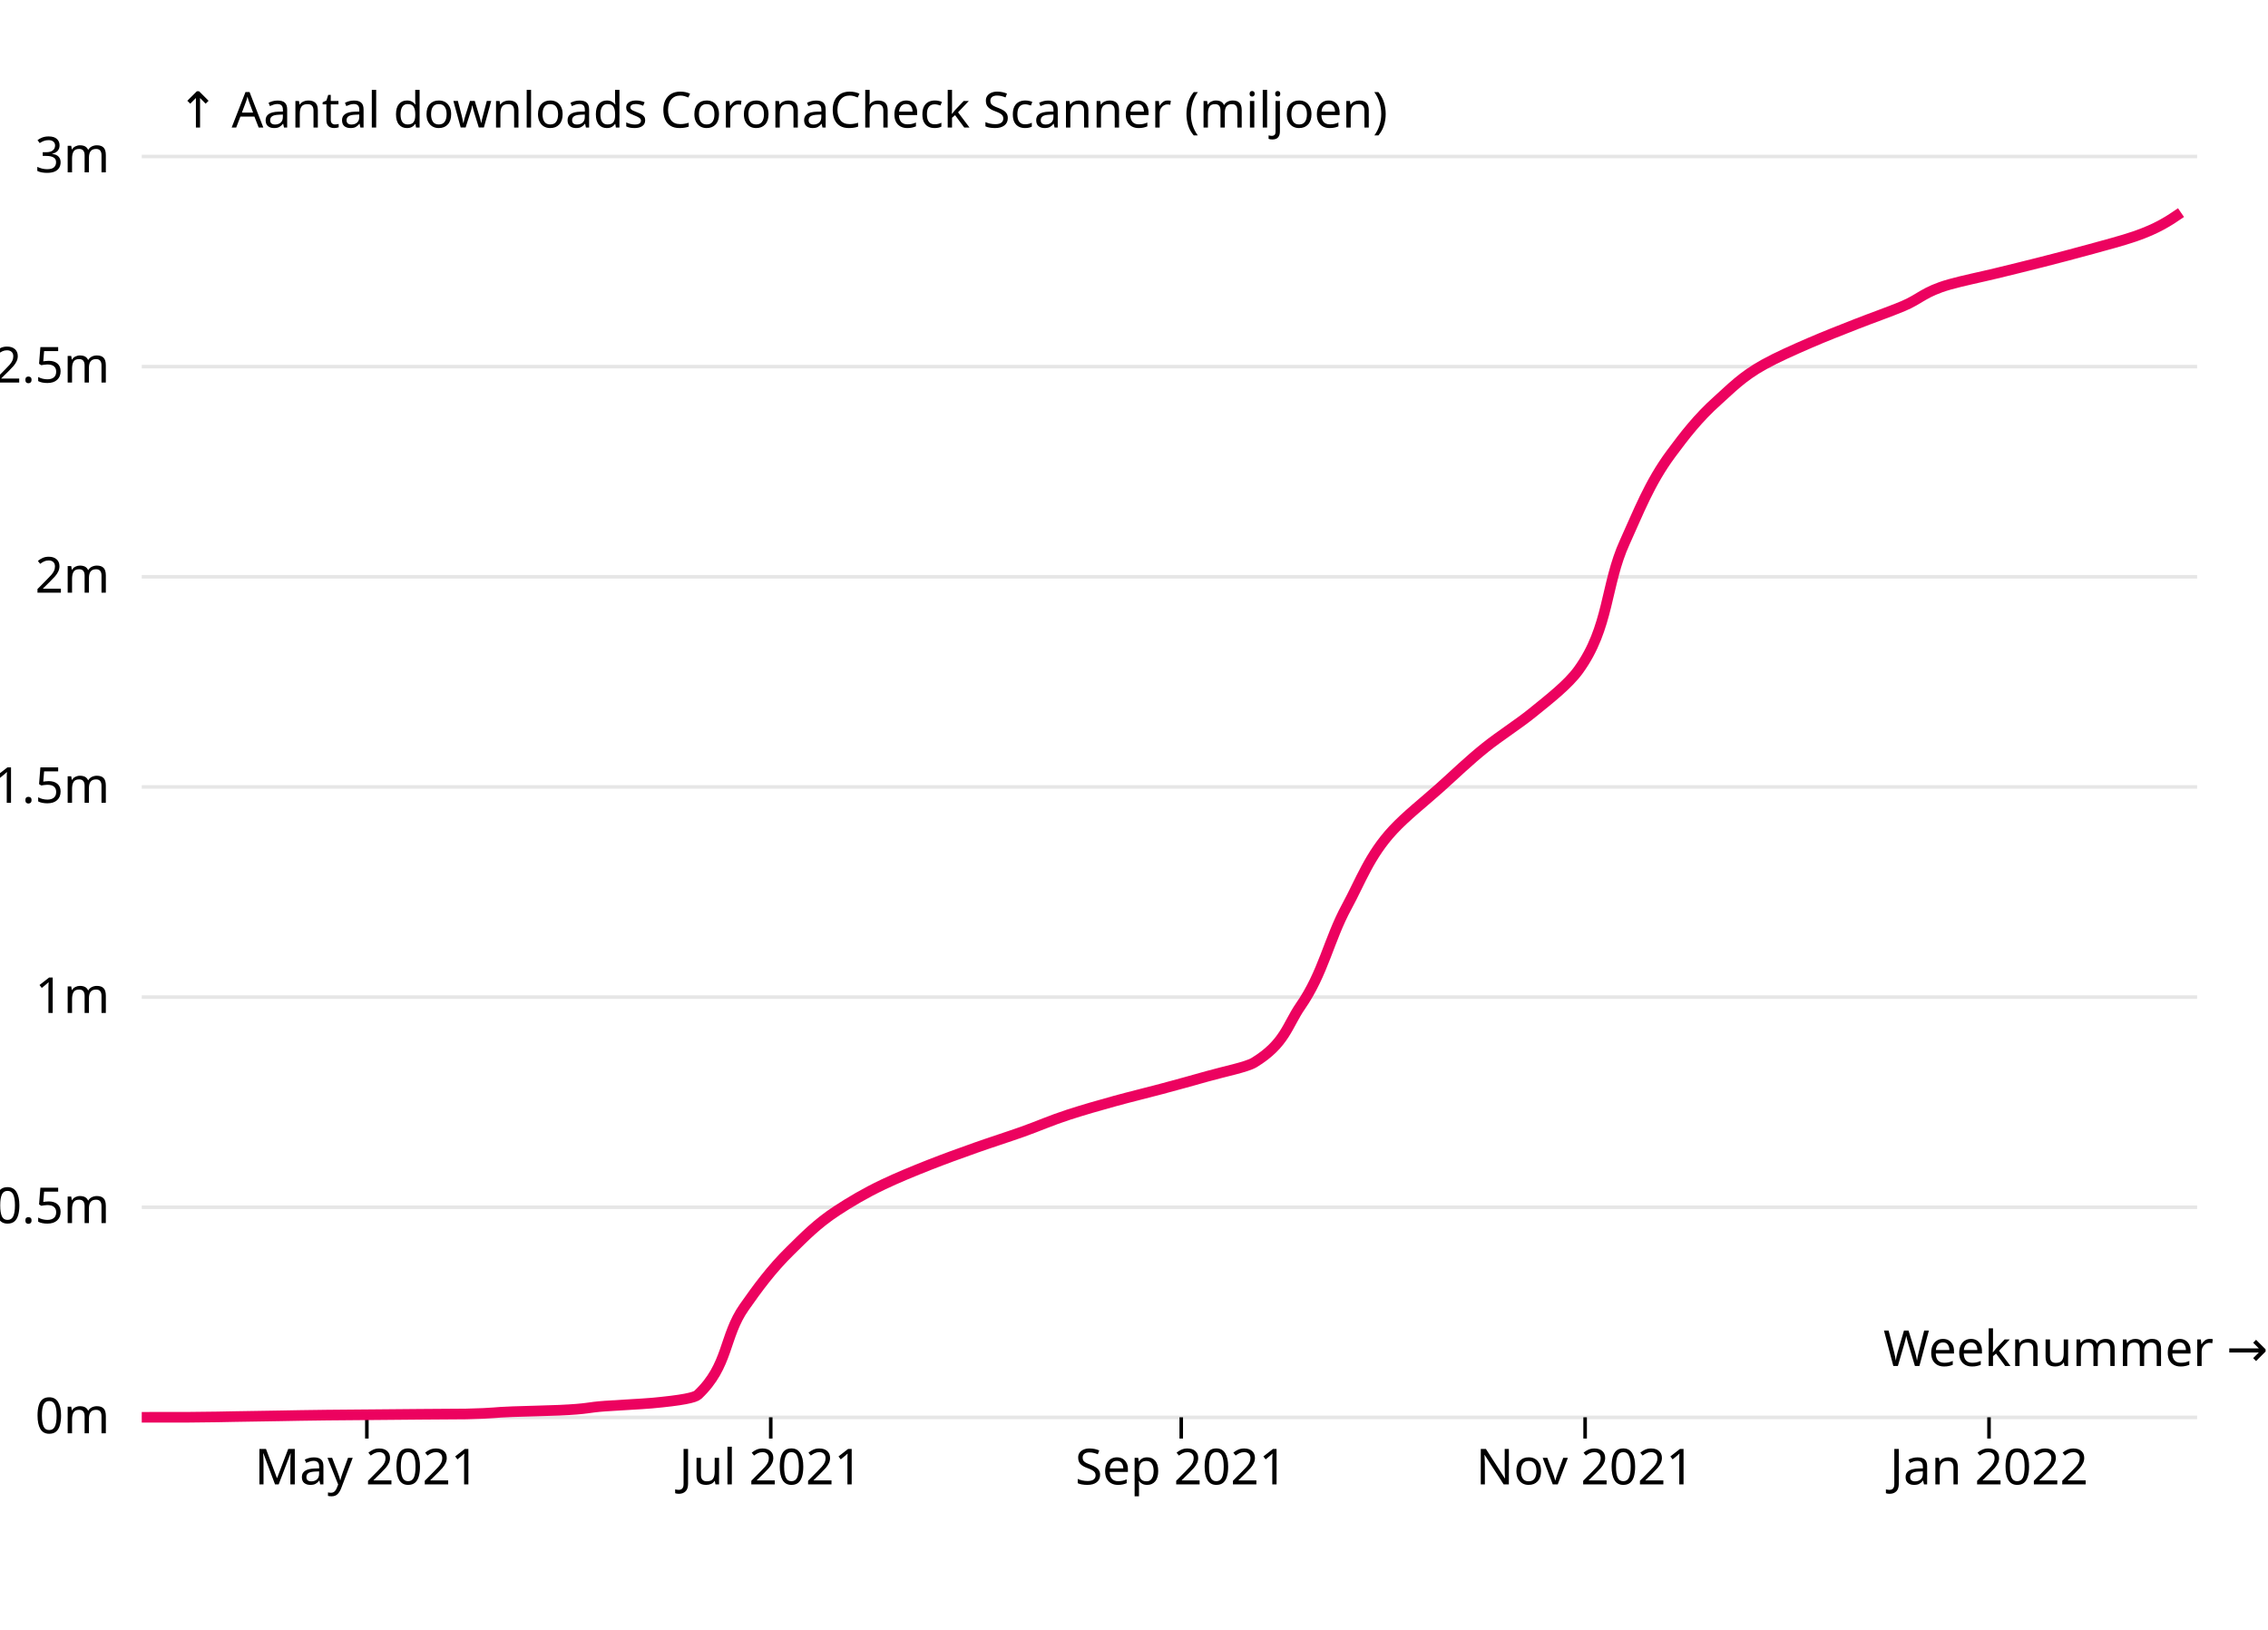
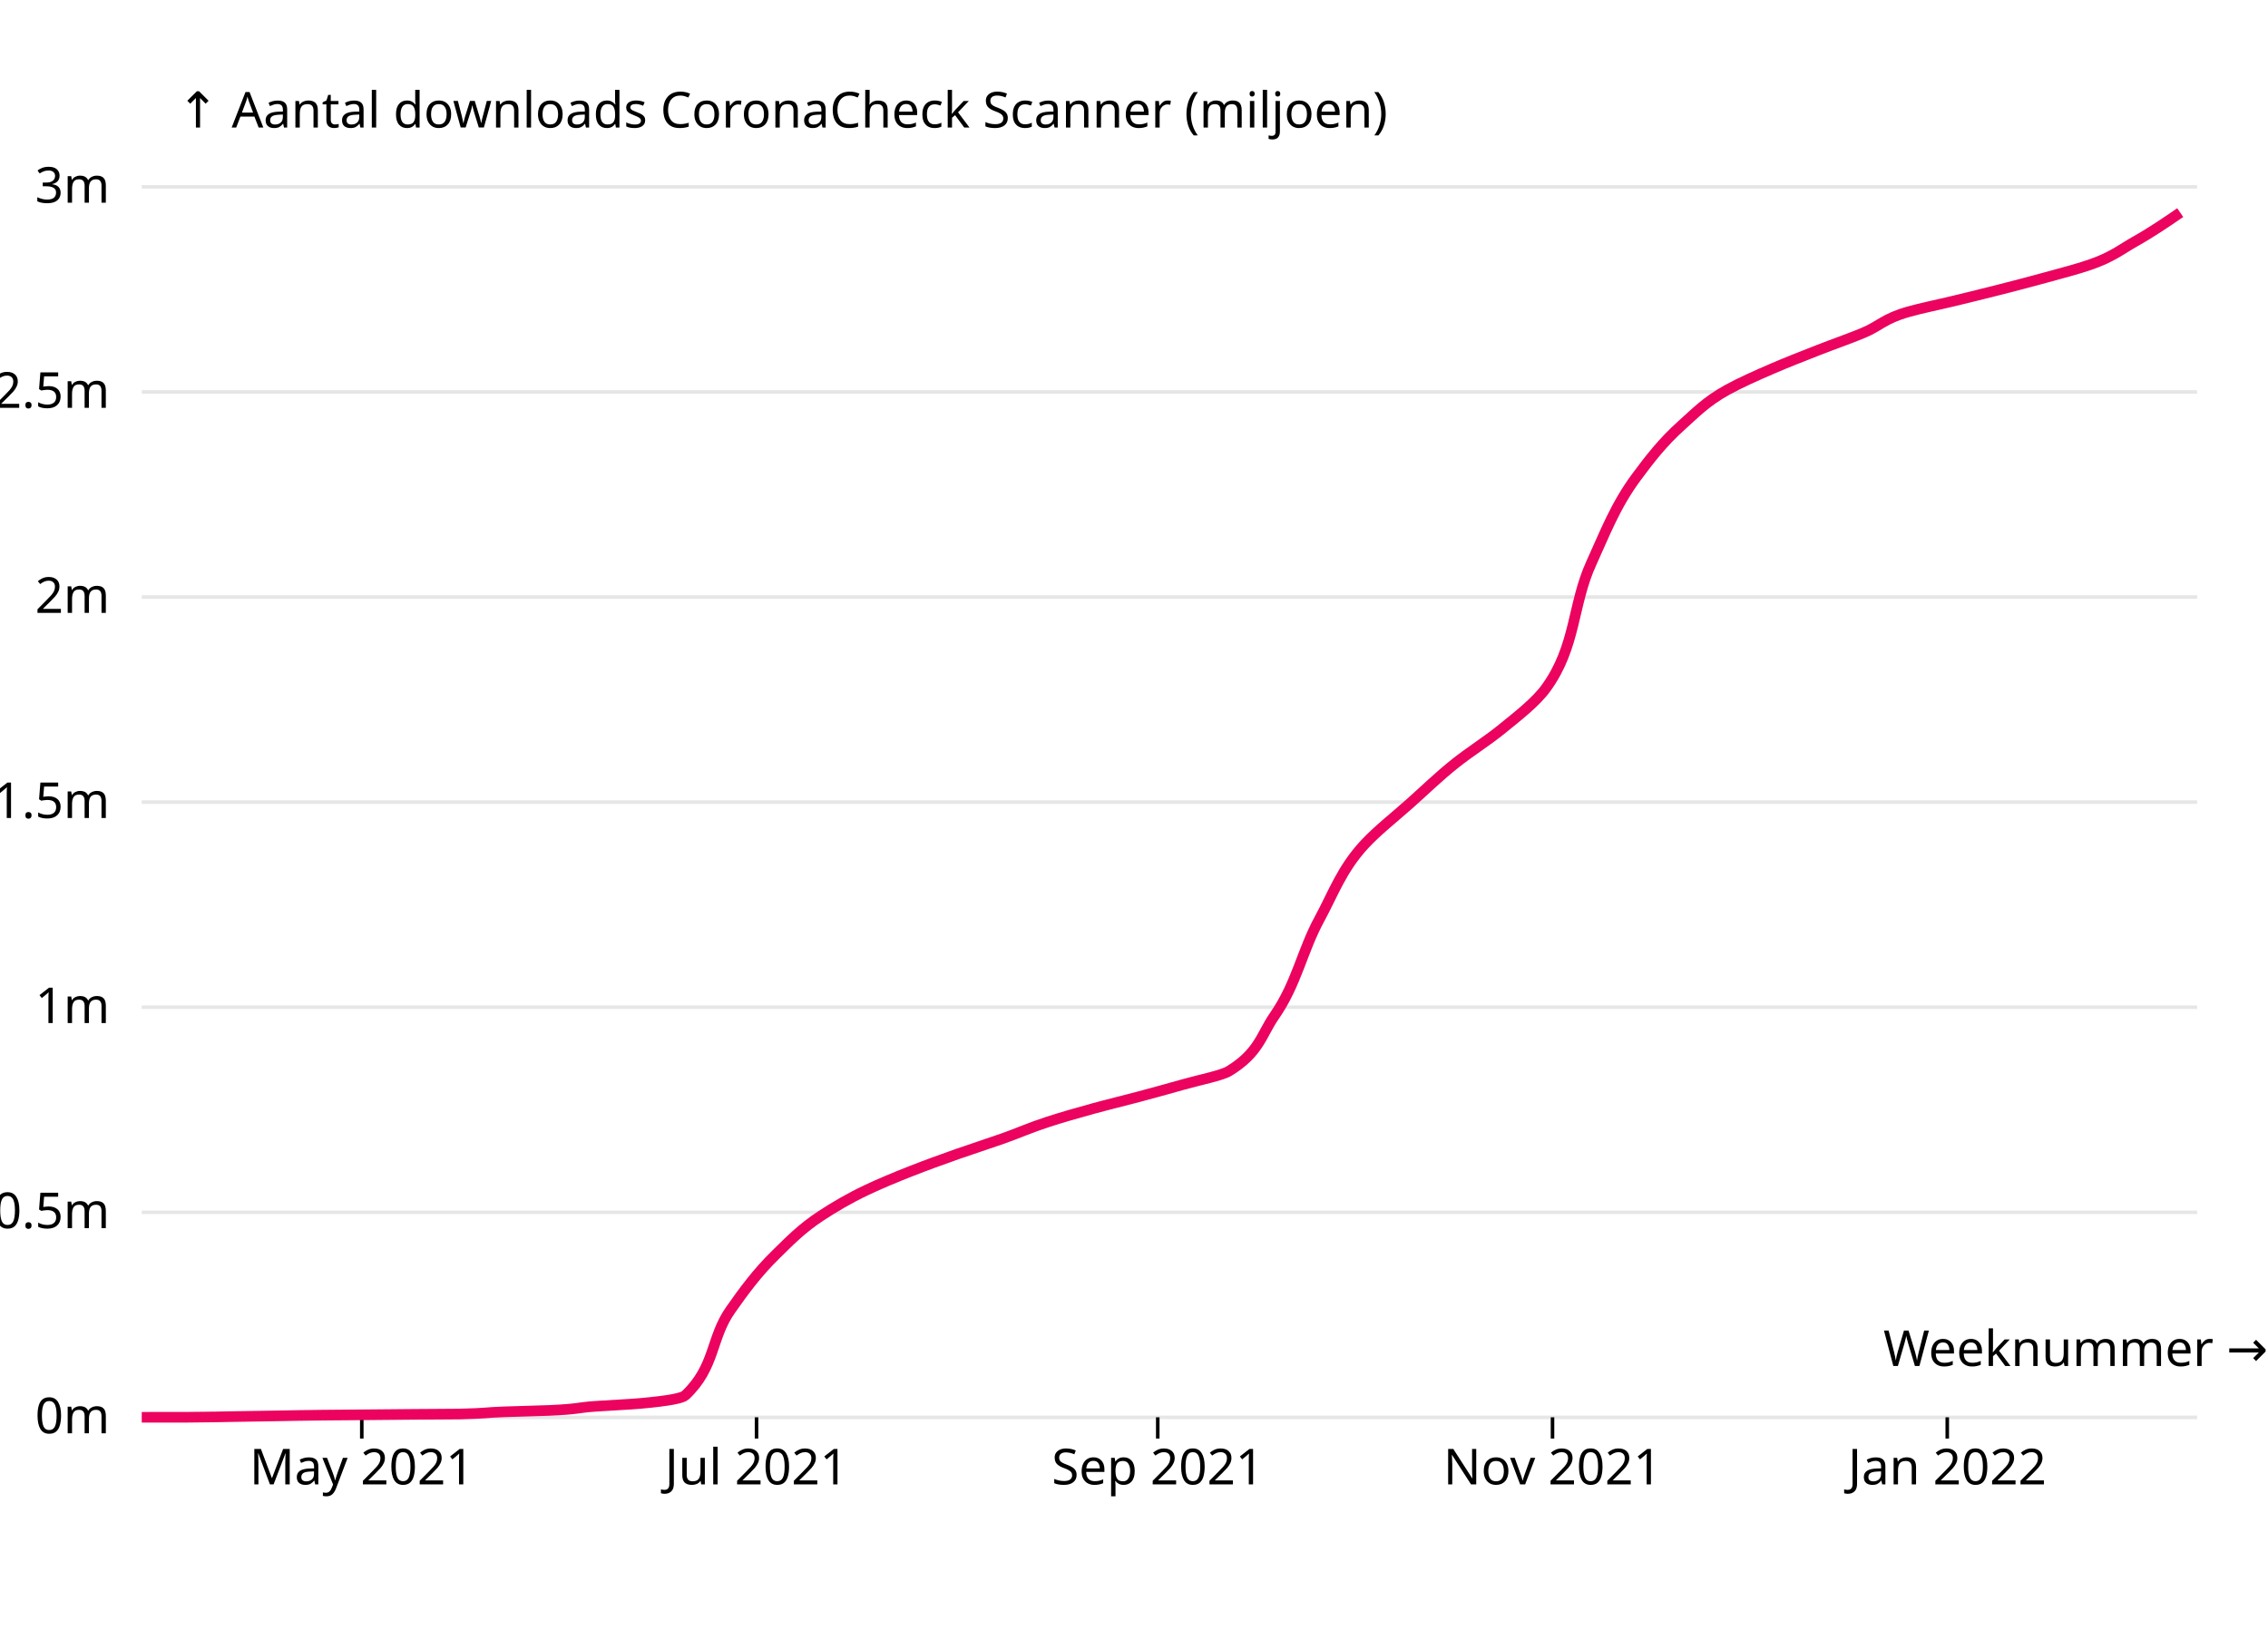
<svg xmlns="http://www.w3.org/2000/svg" class="plot" fill="currentColor" text-anchor="middle" width="640" height="460" viewBox="0 0 640 400" style="font-family: 'RO Sans', sans-serif; font-size: 14px;">
  <g transform="translate(40,0)" fill="none" text-anchor="end">
-     <g class="tick" opacity="1" transform="translate(0,370.0281)">
+     <g class="tick" opacity="1" transform="translate(0,370.0274)">
      <line stroke="currentColor" x2="0" />
      <line stroke="currentColor" x2="580" stroke-opacity="0.1" />
      <text fill="currentColor" x="-9" dy="0.32em">0m</text>
    </g>
-     <g class="tick" opacity="1" transform="translate(0,310.7175)">
+     <g class="tick" opacity="1" transform="translate(0,312.1447)">
      <line stroke="currentColor" x2="0" />
      <line stroke="currentColor" x2="580" stroke-opacity="0.1" />
      <text fill="currentColor" x="-9" dy="0.32em">0.5m</text>
    </g>
-     <g class="tick" opacity="1" transform="translate(0,251.4069)">
+     <g class="tick" opacity="1" transform="translate(0,254.262)">
      <line stroke="currentColor" x2="0" />
      <line stroke="currentColor" x2="580" stroke-opacity="0.1" />
      <text fill="currentColor" x="-9" dy="0.32em">1m</text>
    </g>
-     <g class="tick" opacity="1" transform="translate(0,192.0963)">
+     <g class="tick" opacity="1" transform="translate(0,196.3793)">
      <line stroke="currentColor" x2="0" />
      <line stroke="currentColor" x2="580" stroke-opacity="0.1" />
      <text fill="currentColor" x="-9" dy="0.32em">1.5m</text>
    </g>
-     <g class="tick" opacity="1" transform="translate(0,132.7857)">
+     <g class="tick" opacity="1" transform="translate(0,138.4966)">
      <line stroke="currentColor" x2="0" />
      <line stroke="currentColor" x2="580" stroke-opacity="0.1" />
      <text fill="currentColor" x="-9" dy="0.32em">2m</text>
    </g>
-     <g class="tick" opacity="1" transform="translate(0,73.47514)">
+     <g class="tick" opacity="1" transform="translate(0,80.61391)">
      <line stroke="currentColor" x2="0" />
      <line stroke="currentColor" x2="580" stroke-opacity="0.1" />
      <text fill="currentColor" x="-9" dy="0.32em">2.5m</text>
    </g>
-     <g class="tick" opacity="1" transform="translate(0,14.16455)">
+     <g class="tick" opacity="1" transform="translate(0,22.73121)">
      <line stroke="currentColor" x2="0" />
      <line stroke="currentColor" x2="580" stroke-opacity="0.1" />
      <text fill="currentColor" x="-9" dy="0.32em">3m</text>
    </g>
-     <g class="tick" opacity="1" transform="translate(0,-45.14605)">
+     <g class="tick" opacity="1" transform="translate(0,-35.1515)">
      <line stroke="currentColor" x2="0" />
      <line stroke="currentColor" x2="580" stroke-opacity="0.1" />
      <text fill="currentColor" x="-9" dy="0.32em">3.5m</text>
    </g>
    <text fill="currentColor" transform="translate(10,20)" dy="-1em" text-anchor="start">↑ Aantal downloads CoronaCheck Scanner (miljoen)</text>
  </g>
  <g transform="translate(0,370)" fill="none" text-anchor="middle">
-     <g class="tick" opacity="1" transform="translate(103.5242,0)">
+     <g class="tick" opacity="1" transform="translate(102.0885,0)">
      <line stroke="currentColor" y2="6" />
      <text fill="currentColor" y="9" dy="0.71em">May 2021</text>
    </g>
-     <g class="tick" opacity="1" transform="translate(217.4941,0)">
+     <g class="tick" opacity="1" transform="translate(213.4827,0)">
      <line stroke="currentColor" y2="6" />
      <text fill="currentColor" y="9" dy="0.71em">Jul 2021</text>
    </g>
-     <g class="tick" opacity="1" transform="translate(333.3323,0)">
+     <g class="tick" opacity="1" transform="translate(326.7029,0)">
      <line stroke="currentColor" y2="6" />
      <text fill="currentColor" y="9" dy="0.71em">Sep 2021</text>
    </g>
-     <g class="tick" opacity="1" transform="translate(447.3022,0)">
+     <g class="tick" opacity="1" transform="translate(438.0971,0)">
      <line stroke="currentColor" y2="6" />
      <text fill="currentColor" y="9" dy="0.71em">Nov 2021</text>
    </g>
-     <g class="tick" opacity="1" transform="translate(561.2721,0)">
+     <g class="tick" opacity="1" transform="translate(549.4912,0)">
      <line stroke="currentColor" y2="6" />
      <text fill="currentColor" y="9" dy="0.71em">Jan 2022</text>
    </g>
    <text fill="currentColor" transform="translate(640,-10)" dy="-0.32em" text-anchor="end">Weeknummer →</text>
  </g>
  <g fill="none" stroke="#ec025f" stroke-width="3" stroke-miterlimit="1">
-     <path d="M40,370C46.284,369.996,52.567,369.993,53.079,369.989C61.798,369.925,62.018,369.862,66.157,369.799C70.794,369.728,74.789,369.657,79.236,369.586C83.514,369.517,85.588,369.449,92.314,369.381C95.973,369.344,101.12,369.306,105.393,369.269C109.847,369.23,113.419,369.192,118.471,369.153C122.41,369.123,130.324,369.093,131.55,369.062C140.269,368.847,138.717,368.632,144.628,368.417C148.367,368.282,154.675,368.146,157.707,368.01C166.426,367.619,165.4,367.228,170.785,366.837C174.624,366.558,180.771,366.279,183.864,366.001C192.583,365.215,196.111,364.429,196.942,363.644C205.661,355.399,204.221,347.153,210.021,338.908C213.776,333.569,217.639,328.23,223.099,322.891C226.92,319.156,230.467,315.421,236.178,311.685C239.948,309.219,244.075,306.752,249.256,304.286C253.151,302.432,257.623,300.578,262.335,298.724C266.428,297.113,270.865,295.502,275.413,293.891C279.612,292.404,284.298,290.917,288.492,289.43C293.046,287.815,296.586,286.2,301.57,284.585C305.534,283.3,309.981,282.016,314.649,280.732C318.768,279.598,323.485,278.464,327.727,277.33C332.218,276.13,336.577,274.93,340.806,273.73C345.314,272.451,351.781,271.172,353.884,269.893C362.603,264.59,363.287,259.288,366.963,253.985C373.458,244.616,374.948,235.246,380.041,225.876C383.965,218.658,386.404,211.44,393.12,204.222C396.78,200.289,401.795,196.355,406.198,192.422C410.515,188.565,414.439,184.709,419.277,180.853C423.305,177.642,428.391,174.431,432.355,171.221C437.339,167.185,442.513,163.149,445.434,159.113C454.153,147.067,452.999,135.021,458.512,122.975C462.321,114.653,465.41,106.332,471.591,98.01C475.296,93.022,479.084,88.034,484.669,83.046C488.463,79.657,491.624,76.269,497.748,72.881C501.459,70.828,506.084,68.774,510.826,66.721C514.903,64.956,519.42,63.191,523.905,61.426C528.152,59.755,532.979,58.084,536.983,56.413C541.872,54.373,542.919,52.334,550.062,50.294C553.7,49.255,558.859,48.216,563.14,47.178C567.584,46.099,571.988,45.021,576.219,43.943C580.724,42.795,585.12,41.648,589.297,40.5C593.876,39.241,598.704,37.983,602.376,36.725C608.917,34.483,612.186,32.242,615.454,30" />
+     <path d="M40,370C46.142,369.996,52.283,369.993,52.783,369.989C61.305,369.927,61.521,369.865,65.566,369.804C70.098,369.734,74.002,369.665,78.349,369.596C82.531,369.529,84.557,369.462,91.132,369.396C94.708,369.359,99.739,369.323,103.915,369.287C108.268,369.249,111.76,369.211,116.698,369.173C120.547,369.144,128.283,369.114,129.481,369.085C138.002,368.875,136.486,368.665,142.263,368.456C145.918,368.323,152.083,368.19,155.046,368.058C163.568,367.676,162.566,367.294,167.829,366.913C171.581,366.641,177.589,366.369,180.612,366.097C189.134,365.33,192.583,364.564,193.395,363.797C201.917,355.75,200.509,347.703,206.178,339.657C209.849,334.446,213.624,329.236,218.961,324.026C222.695,320.38,226.163,316.735,231.744,313.089C235.429,310.682,239.463,308.275,244.527,305.868C248.334,304.058,252.704,302.249,257.31,300.44C261.311,298.868,265.648,297.296,270.093,295.724C274.197,294.272,278.777,292.821,282.876,291.37C287.328,289.794,290.787,288.217,295.659,286.641C299.533,285.388,303.88,284.134,308.442,282.881C312.468,281.774,317.078,280.668,321.225,279.561C325.614,278.39,329.874,277.219,334.007,276.048C338.414,274.8,344.734,273.551,346.79,272.303C355.312,267.128,355.981,261.953,359.573,256.778C365.922,247.634,367.378,238.49,372.356,229.346C376.191,222.302,378.575,215.257,385.139,208.213C388.716,204.374,393.618,200.536,397.922,196.697C402.142,192.933,405.977,189.17,410.705,185.407C414.642,182.273,419.613,179.14,423.488,176.006C428.359,172.068,433.416,168.129,436.271,164.19C444.793,152.434,443.665,140.678,449.054,128.922C452.777,120.801,455.795,112.679,461.837,104.558C465.458,99.69,469.161,94.822,474.62,89.954C478.328,86.647,481.417,83.341,487.403,80.034C491.03,78.03,495.55,76.026,500.186,74.022C504.17,72.3,508.585,70.577,512.969,68.855C517.119,67.224,521.837,65.593,525.751,63.963C530.529,61.972,531.553,59.981,538.534,57.991C542.09,56.977,547.133,55.963,551.317,54.949C555.66,53.897,559.965,52.845,564.1,51.793C568.504,50.673,572.801,49.553,576.883,48.432C581.358,47.204,586.077,45.976,589.666,44.748C596.06,42.561,598.564,40.373,602.449,38.185C607.295,35.457,611.263,32.728,615.232,30" />
  </g>
</svg>
